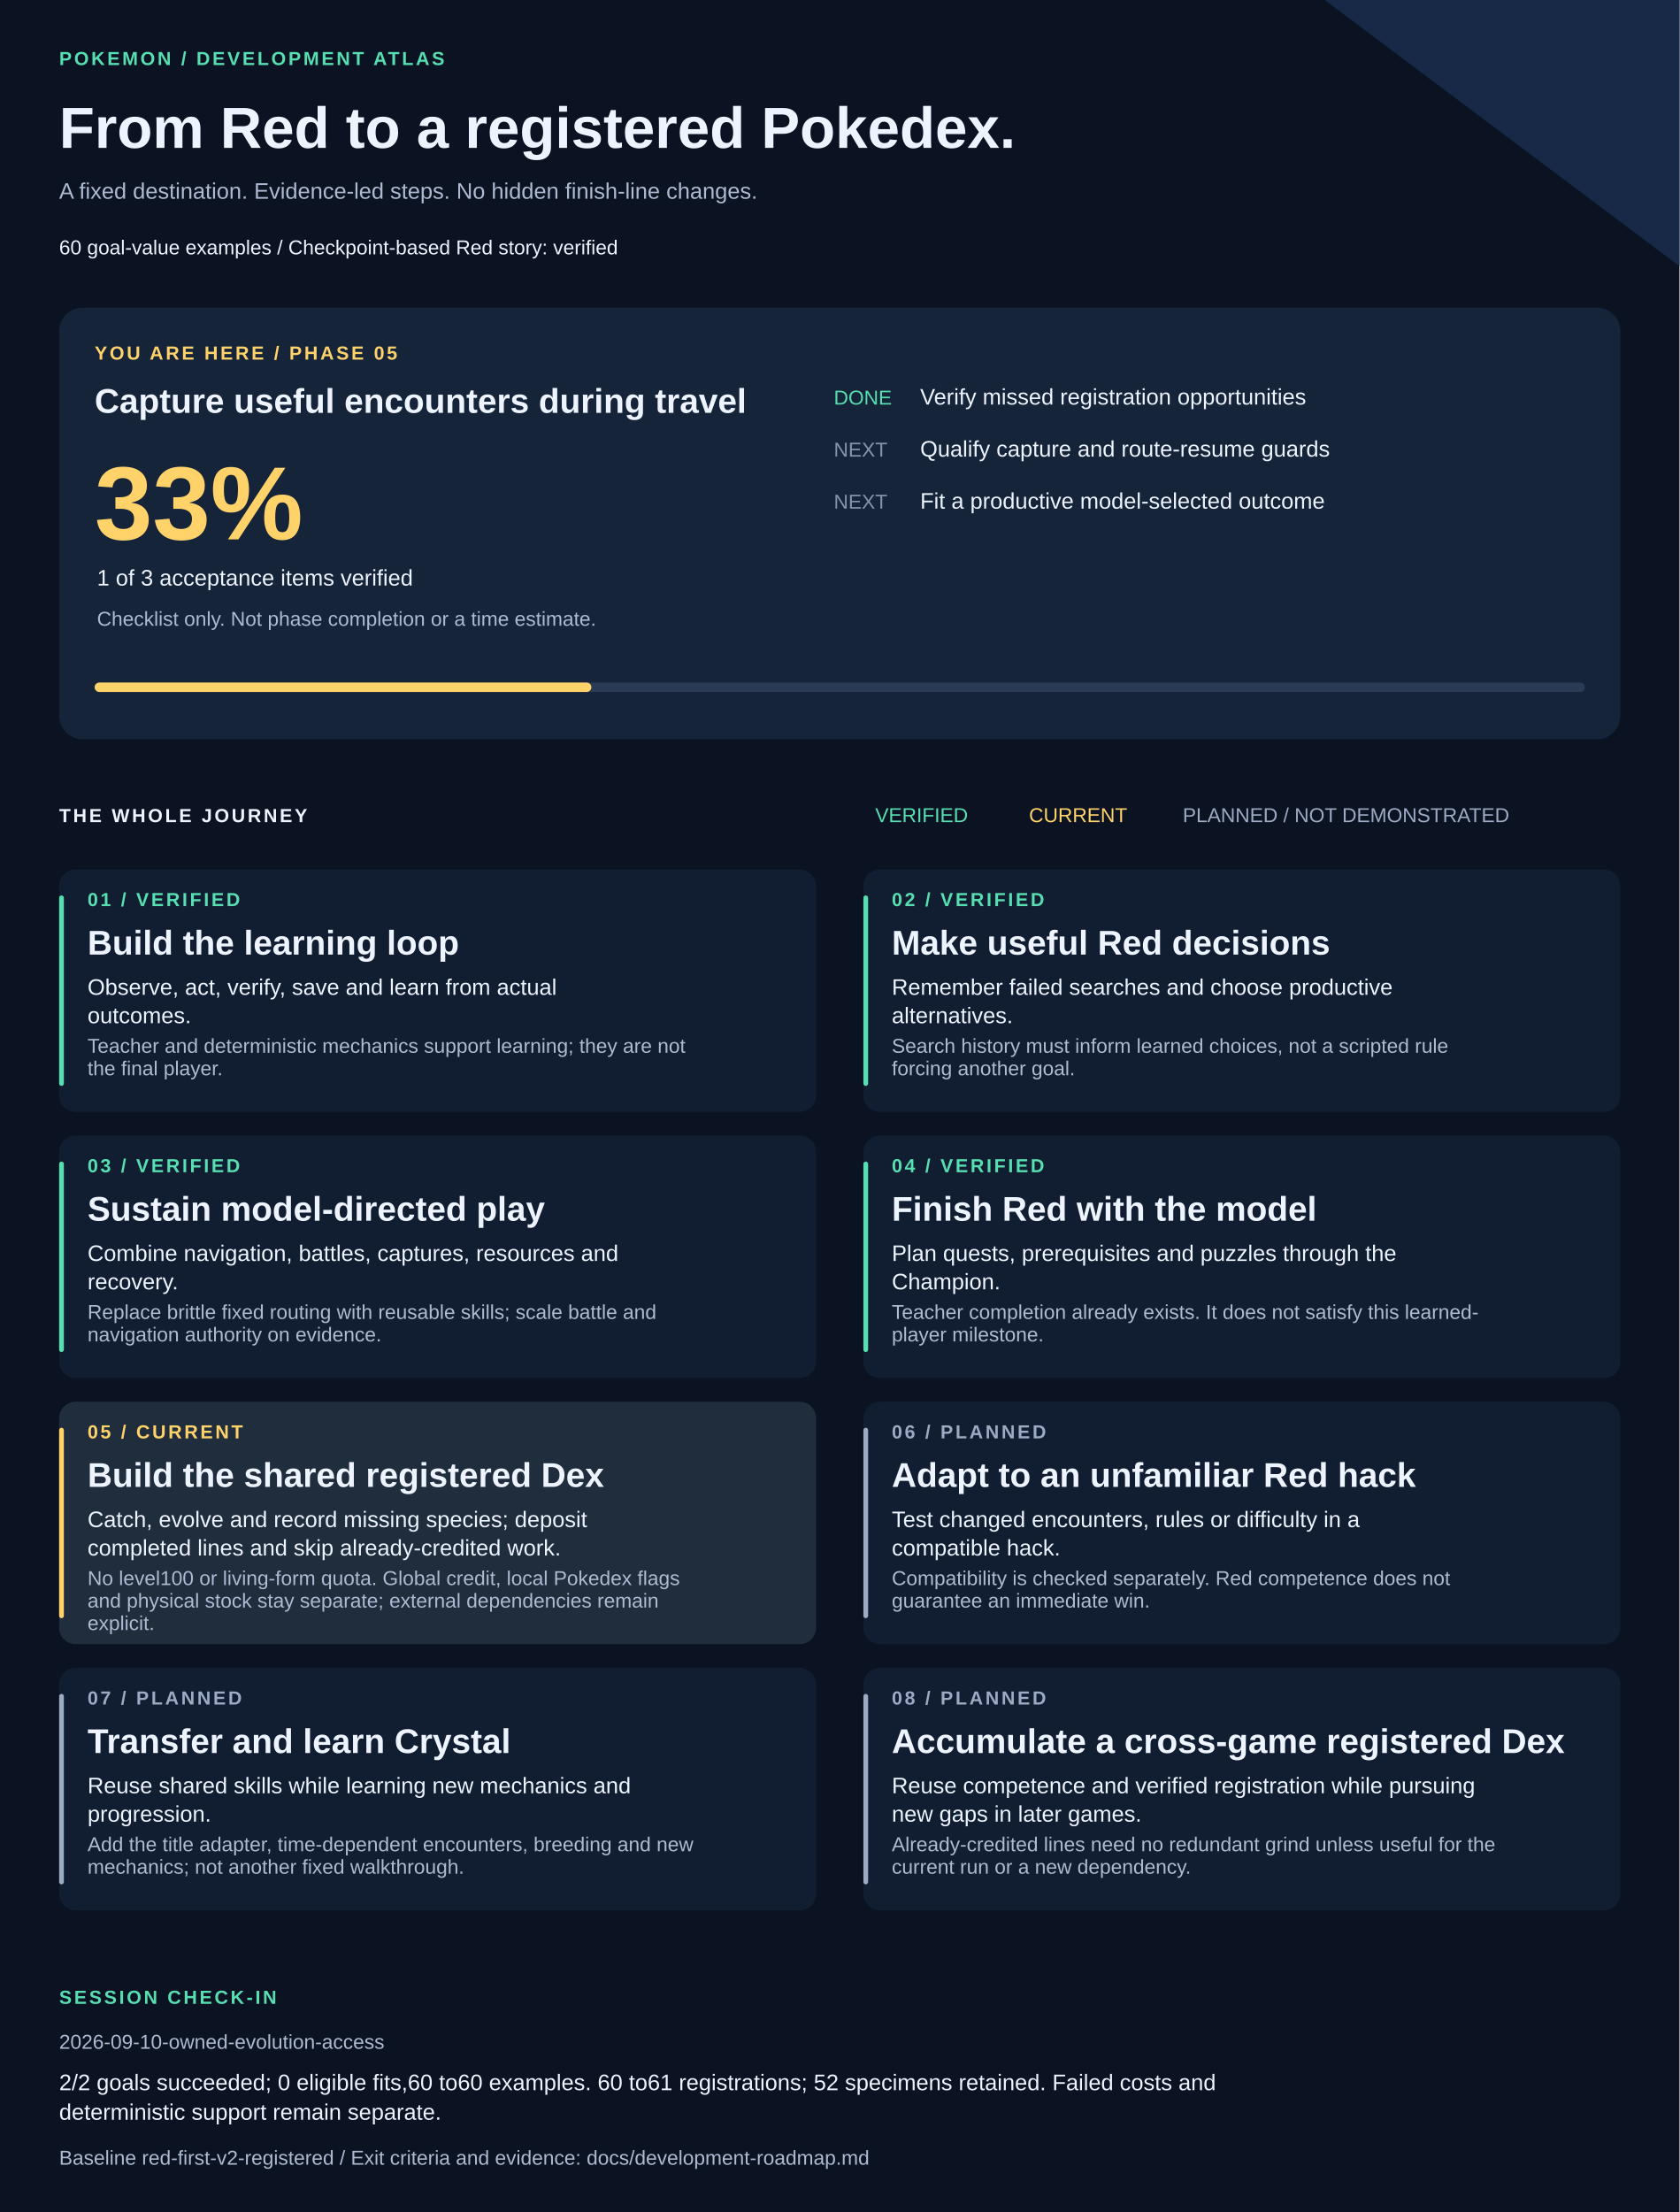
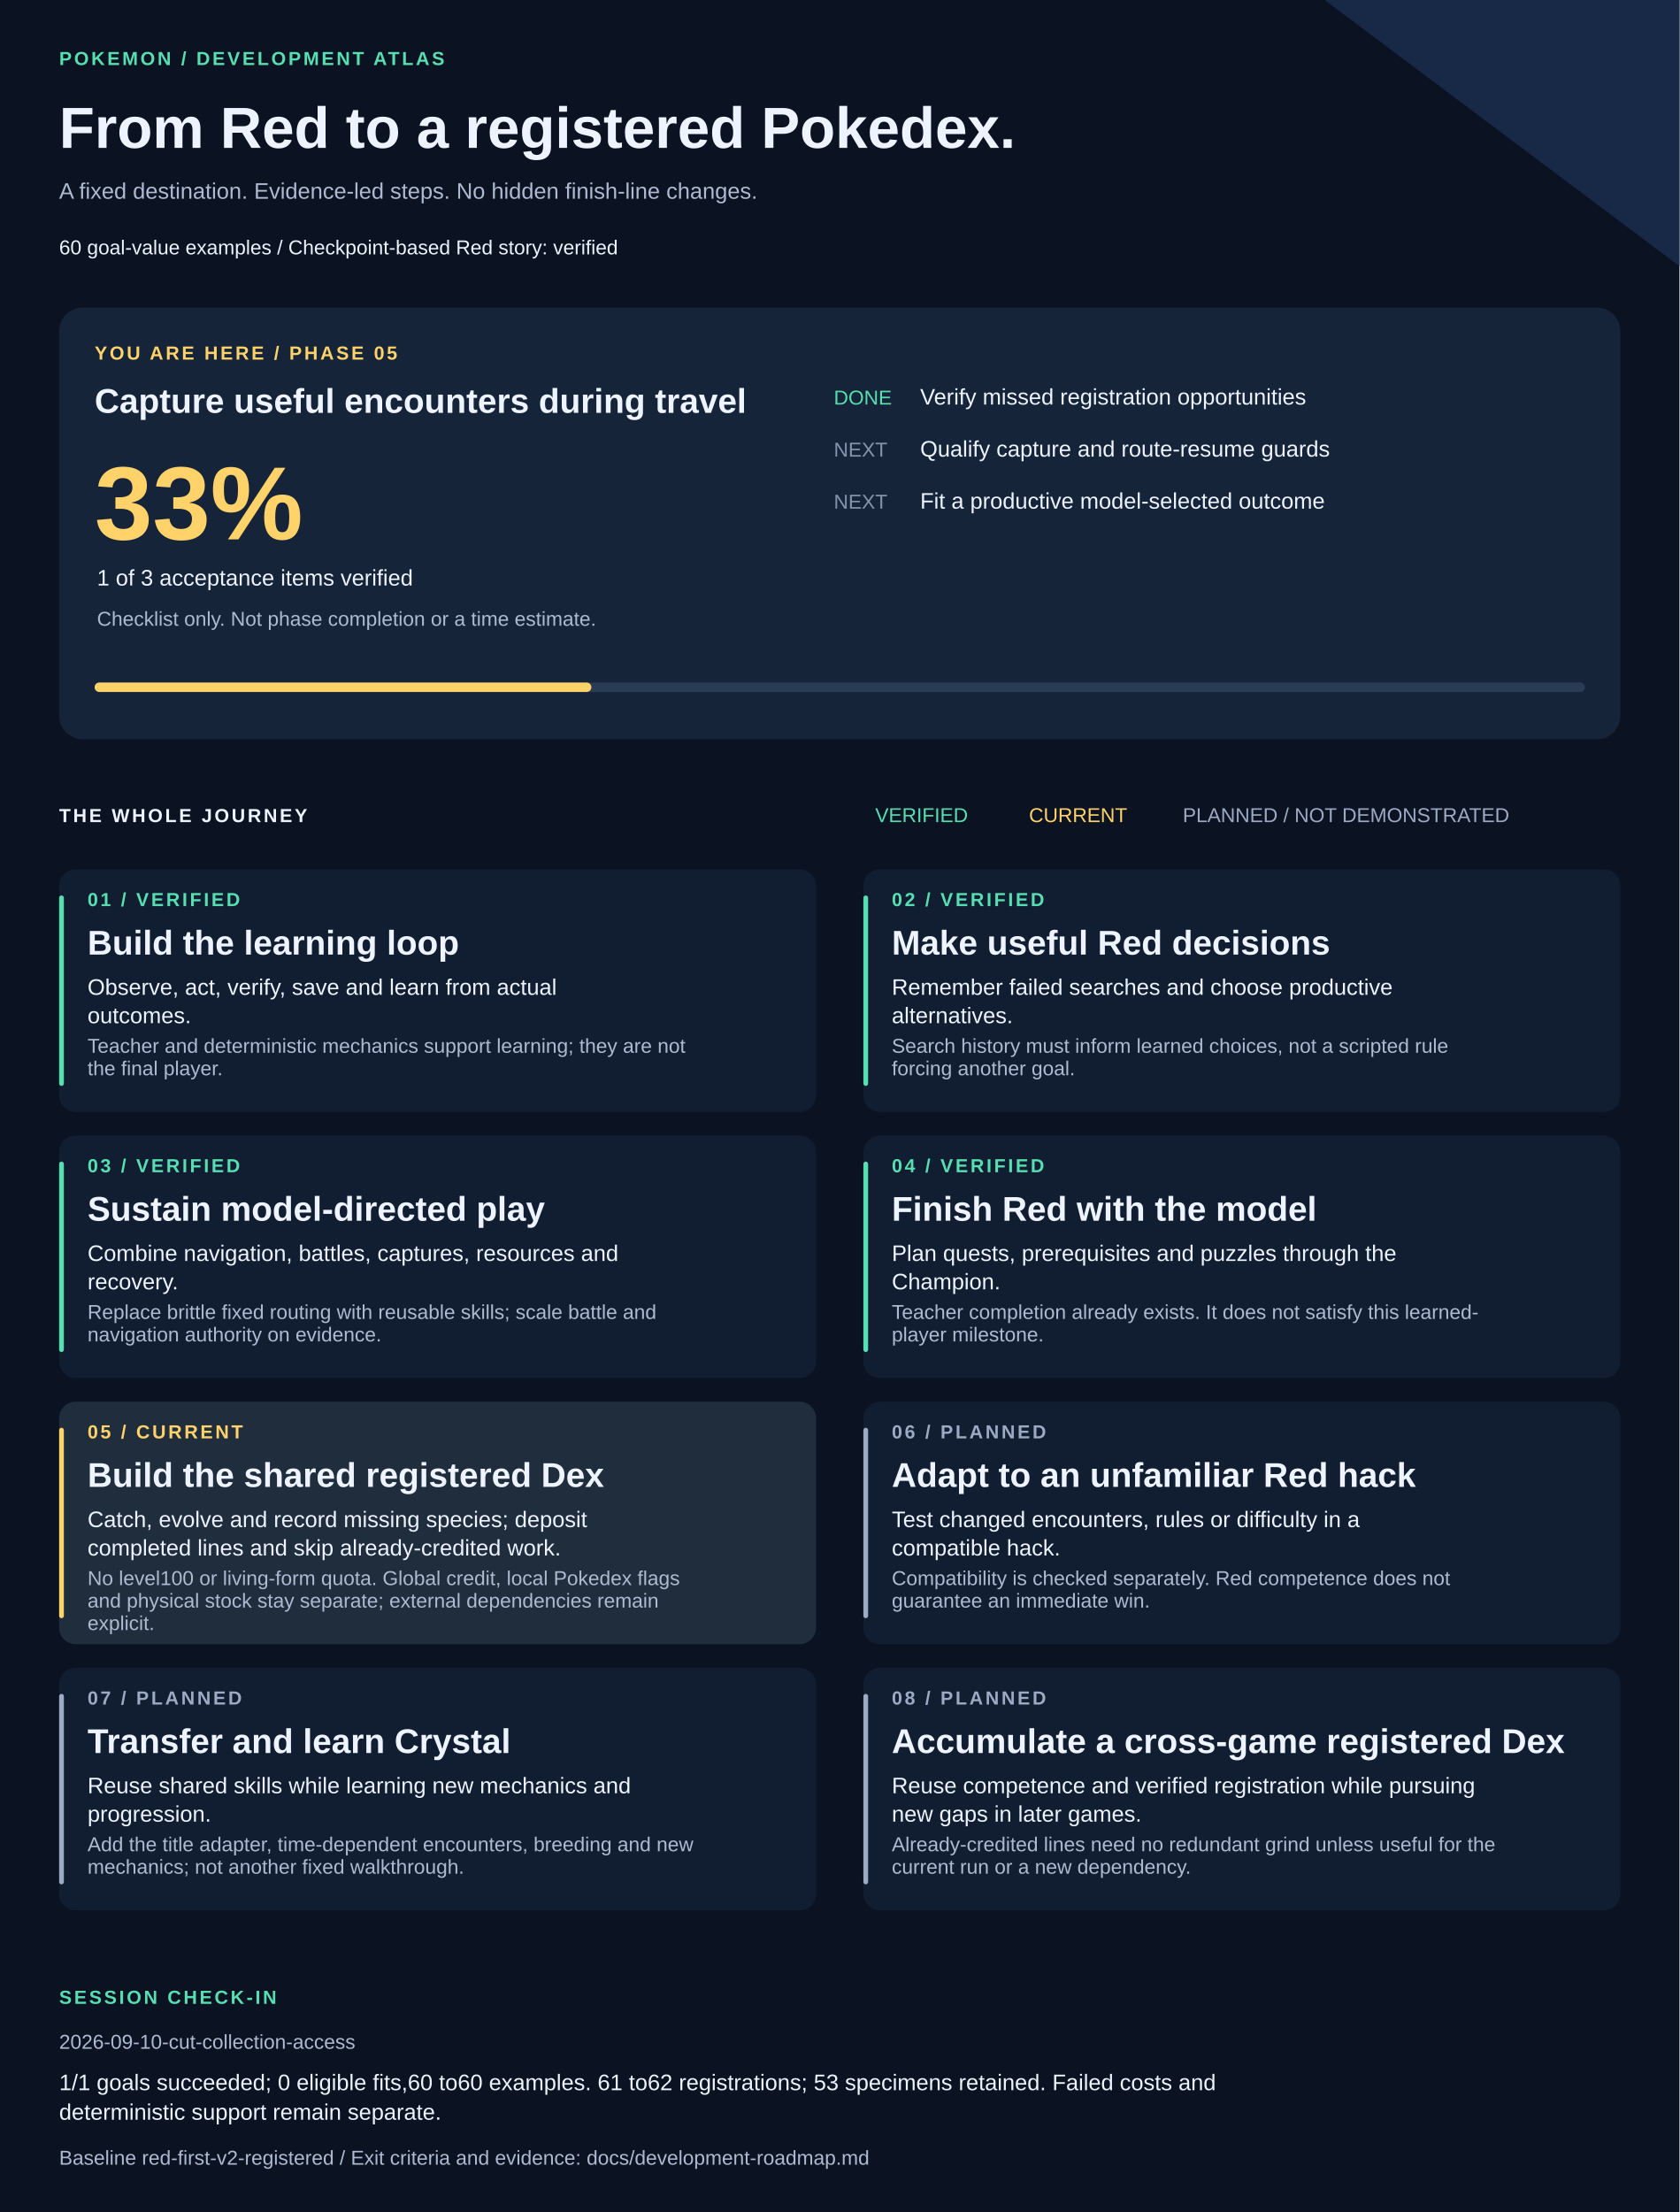
<svg xmlns="http://www.w3.org/2000/svg" width="1420" height="1870" viewBox="0 0 1420 1870" role="img" aria-labelledby="title description">
  <style>text{font-family:Arial,Helvetica,sans-serif;fill:#edf3ff}.muted{fill:#adbad1}.eyebrow{font-size:16px;letter-spacing:2px;font-weight:bold}.heading{font-size:29px;font-weight:bold}.body{font-size:19px}.small{font-size:17px}</style>
  <rect width="1420" height="1870" fill="#0b1221" />
  <path d="M1120 0H1420V225Z" fill="#172947" />
  <text x="50" y="55" class="eyebrow" style="fill:#57dfb1">POKEMON / DEVELOPMENT ATLAS</text>
  <text x="50" y="125" style="font-size:49px;font-weight:bold">From Red to a registered Pokedex.</text>
  <text x="50" y="168" class="body muted">A fixed destination. Evidence-led steps. No hidden finish-line changes.</text>
  <text x="50" y="215" class="small">60 goal-value examples  /  Checkpoint-based Red story: verified</text>
  <rect x="50" y="260" width="1320" height="365" rx="20" fill="#16243a" />
  <text x="80" y="304" class="eyebrow" style="fill:#ffd36a">YOU ARE HERE / PHASE 05</text>
  <text x="80" y="349" class="heading">Capture useful encounters during travel</text>
  <text x="80" y="456" style="font-size:88px;font-weight:bold;fill:#ffd36a">33%</text>
  <text x="82" y="495" class="body">1 of 3 acceptance items verified</text>
  <text x="82" y="529" class="small muted">Checklist only. Not phase completion or a time estimate.</text>
  <text x="705" y="342" class="small" style="fill:#57dfb1">DONE</text>
  <text x="778" y="342" class="body">Verify missed registration opportunities</text>
  <text x="705" y="386" class="small" style="fill:#8594ad">NEXT</text>
  <text x="778" y="386" class="body">Qualify capture and route-resume guards</text>
  <text x="705" y="430" class="small" style="fill:#8594ad">NEXT</text>
  <text x="778" y="430" class="body">Fit a productive model-selected outcome</text>
  <rect x="80" y="577" width="1260" height="8" rx="4" fill="#293b55" />
  <rect x="80" y="577" width="420" height="8" rx="4" fill="#ffd36a" />
  <text x="50" y="695" class="eyebrow">THE WHOLE JOURNEY</text>
  <text x="740" y="695" class="small" style="fill:#57dfb1">VERIFIED</text>
  <text x="870" y="695" class="small" style="fill:#ffd36a">CURRENT</text>
  <text x="1000" y="695" class="small" style="fill:#9daac4">PLANNED / NOT DEMONSTRATED</text>
  <rect x="50" y="735" width="640" height="205" rx="14" fill="#111e31" />
  <rect x="50" y="757" width="4" height="161" rx="2" fill="#57dfb1" />
  <text x="74" y="766" class="eyebrow" style="fill:#57dfb1">01 / VERIFIED</text>
  <text x="74" y="807" class="heading">Build the learning loop</text>
  <text x="74" y="841" class="body">Observe, act, verify, save and learn from actual</text>
  <text x="74" y="865" class="body">outcomes.</text>
  <text x="74" y="890" class="small muted">Teacher and deterministic mechanics support learning; they are not</text>
  <text x="74" y="909" class="small muted">the final player.</text>
  <rect x="730" y="735" width="640" height="205" rx="14" fill="#111e31" />
  <rect x="730" y="757" width="4" height="161" rx="2" fill="#57dfb1" />
  <text x="754" y="766" class="eyebrow" style="fill:#57dfb1">02 / VERIFIED</text>
  <text x="754" y="807" class="heading">Make useful Red decisions</text>
  <text x="754" y="841" class="body">Remember failed searches and choose productive</text>
  <text x="754" y="865" class="body">alternatives.</text>
  <text x="754" y="890" class="small muted">Search history must inform learned choices, not a scripted rule</text>
  <text x="754" y="909" class="small muted">forcing another goal.</text>
  <rect x="50" y="960" width="640" height="205" rx="14" fill="#111e31" />
  <rect x="50" y="982" width="4" height="161" rx="2" fill="#57dfb1" />
  <text x="74" y="991" class="eyebrow" style="fill:#57dfb1">03 / VERIFIED</text>
  <text x="74" y="1032" class="heading">Sustain model-directed play</text>
  <text x="74" y="1066" class="body">Combine navigation, battles, captures, resources and</text>
  <text x="74" y="1090" class="body">recovery.</text>
  <text x="74" y="1115" class="small muted">Replace brittle fixed routing with reusable skills; scale battle and</text>
  <text x="74" y="1134" class="small muted">navigation authority on evidence.</text>
  <rect x="730" y="960" width="640" height="205" rx="14" fill="#111e31" />
  <rect x="730" y="982" width="4" height="161" rx="2" fill="#57dfb1" />
  <text x="754" y="991" class="eyebrow" style="fill:#57dfb1">04 / VERIFIED</text>
  <text x="754" y="1032" class="heading">Finish Red with the model</text>
  <text x="754" y="1066" class="body">Plan quests, prerequisites and puzzles through the</text>
  <text x="754" y="1090" class="body">Champion.</text>
  <text x="754" y="1115" class="small muted">Teacher completion already exists. It does not satisfy this learned-</text>
  <text x="754" y="1134" class="small muted">player milestone.</text>
  <rect x="50" y="1185" width="640" height="205" rx="14" fill="#202d3d" />
  <rect x="50" y="1207" width="4" height="161" rx="2" fill="#ffd36a" />
  <text x="74" y="1216" class="eyebrow" style="fill:#ffd36a">05 / CURRENT</text>
  <text x="74" y="1257" class="heading">Build the shared registered Dex</text>
  <text x="74" y="1291" class="body">Catch, evolve and record missing species; deposit</text>
  <text x="74" y="1315" class="body">completed lines and skip already-credited work.</text>
  <text x="74" y="1340" class="small muted">No level100 or living-form quota. Global credit, local Pokedex flags</text>
  <text x="74" y="1359" class="small muted">and physical stock stay separate; external dependencies remain</text>
  <text x="74" y="1378" class="small muted">explicit.</text>
  <rect x="730" y="1185" width="640" height="205" rx="14" fill="#111e31" />
  <rect x="730" y="1207" width="4" height="161" rx="2" fill="#9daac4" />
  <text x="754" y="1216" class="eyebrow" style="fill:#9daac4">06 / PLANNED</text>
  <text x="754" y="1257" class="heading">Adapt to an unfamiliar Red hack</text>
  <text x="754" y="1291" class="body">Test changed encounters, rules or difficulty in a</text>
  <text x="754" y="1315" class="body">compatible hack.</text>
  <text x="754" y="1340" class="small muted">Compatibility is checked separately. Red competence does not</text>
  <text x="754" y="1359" class="small muted">guarantee an immediate win.</text>
  <rect x="50" y="1410" width="640" height="205" rx="14" fill="#111e31" />
  <rect x="50" y="1432" width="4" height="161" rx="2" fill="#9daac4" />
  <text x="74" y="1441" class="eyebrow" style="fill:#9daac4">07 / PLANNED</text>
  <text x="74" y="1482" class="heading">Transfer and learn Crystal</text>
  <text x="74" y="1516" class="body">Reuse shared skills while learning new mechanics and</text>
  <text x="74" y="1540" class="body">progression.</text>
  <text x="74" y="1565" class="small muted">Add the title adapter, time-dependent encounters, breeding and new</text>
  <text x="74" y="1584" class="small muted">mechanics; not another fixed walkthrough.</text>
  <rect x="730" y="1410" width="640" height="205" rx="14" fill="#111e31" />
  <rect x="730" y="1432" width="4" height="161" rx="2" fill="#9daac4" />
  <text x="754" y="1441" class="eyebrow" style="fill:#9daac4">08 / PLANNED</text>
  <text x="754" y="1482" class="heading">Accumulate a cross-game registered Dex</text>
  <text x="754" y="1516" class="body">Reuse competence and verified registration while pursuing</text>
  <text x="754" y="1540" class="body">new gaps in later games.</text>
  <text x="754" y="1565" class="small muted">Already-credited lines need no redundant grind unless useful for the</text>
  <text x="754" y="1584" class="small muted">current run or a new dependency.</text>
  <text x="50" y="1694" class="eyebrow" style="fill:#57dfb1">SESSION CHECK-IN</text>
-   <text x="50" y="1732" class="small muted">2026-09-10-owned-evolution-access</text>
-   <text x="50" y="1767" class="body">2/2 goals succeeded; 0 eligible fits,60 to60 examples. 60 to61 registrations; 52 specimens retained. Failed costs and</text>
+   <text x="50" y="1732" class="small muted">2026-09-10-cut-collection-access</text>
+   <text x="50" y="1767" class="body">1/1 goals succeeded; 0 eligible fits,60 to60 examples. 61 to62 registrations; 53 specimens retained. Failed costs and</text>
  <text x="50" y="1792" class="body">deterministic support remain separate.</text>
  <text x="50" y="1830" class="small muted">Baseline red-first-v2-registered / Exit criteria and evidence: docs/development-roadmap.md</text>
</svg>
